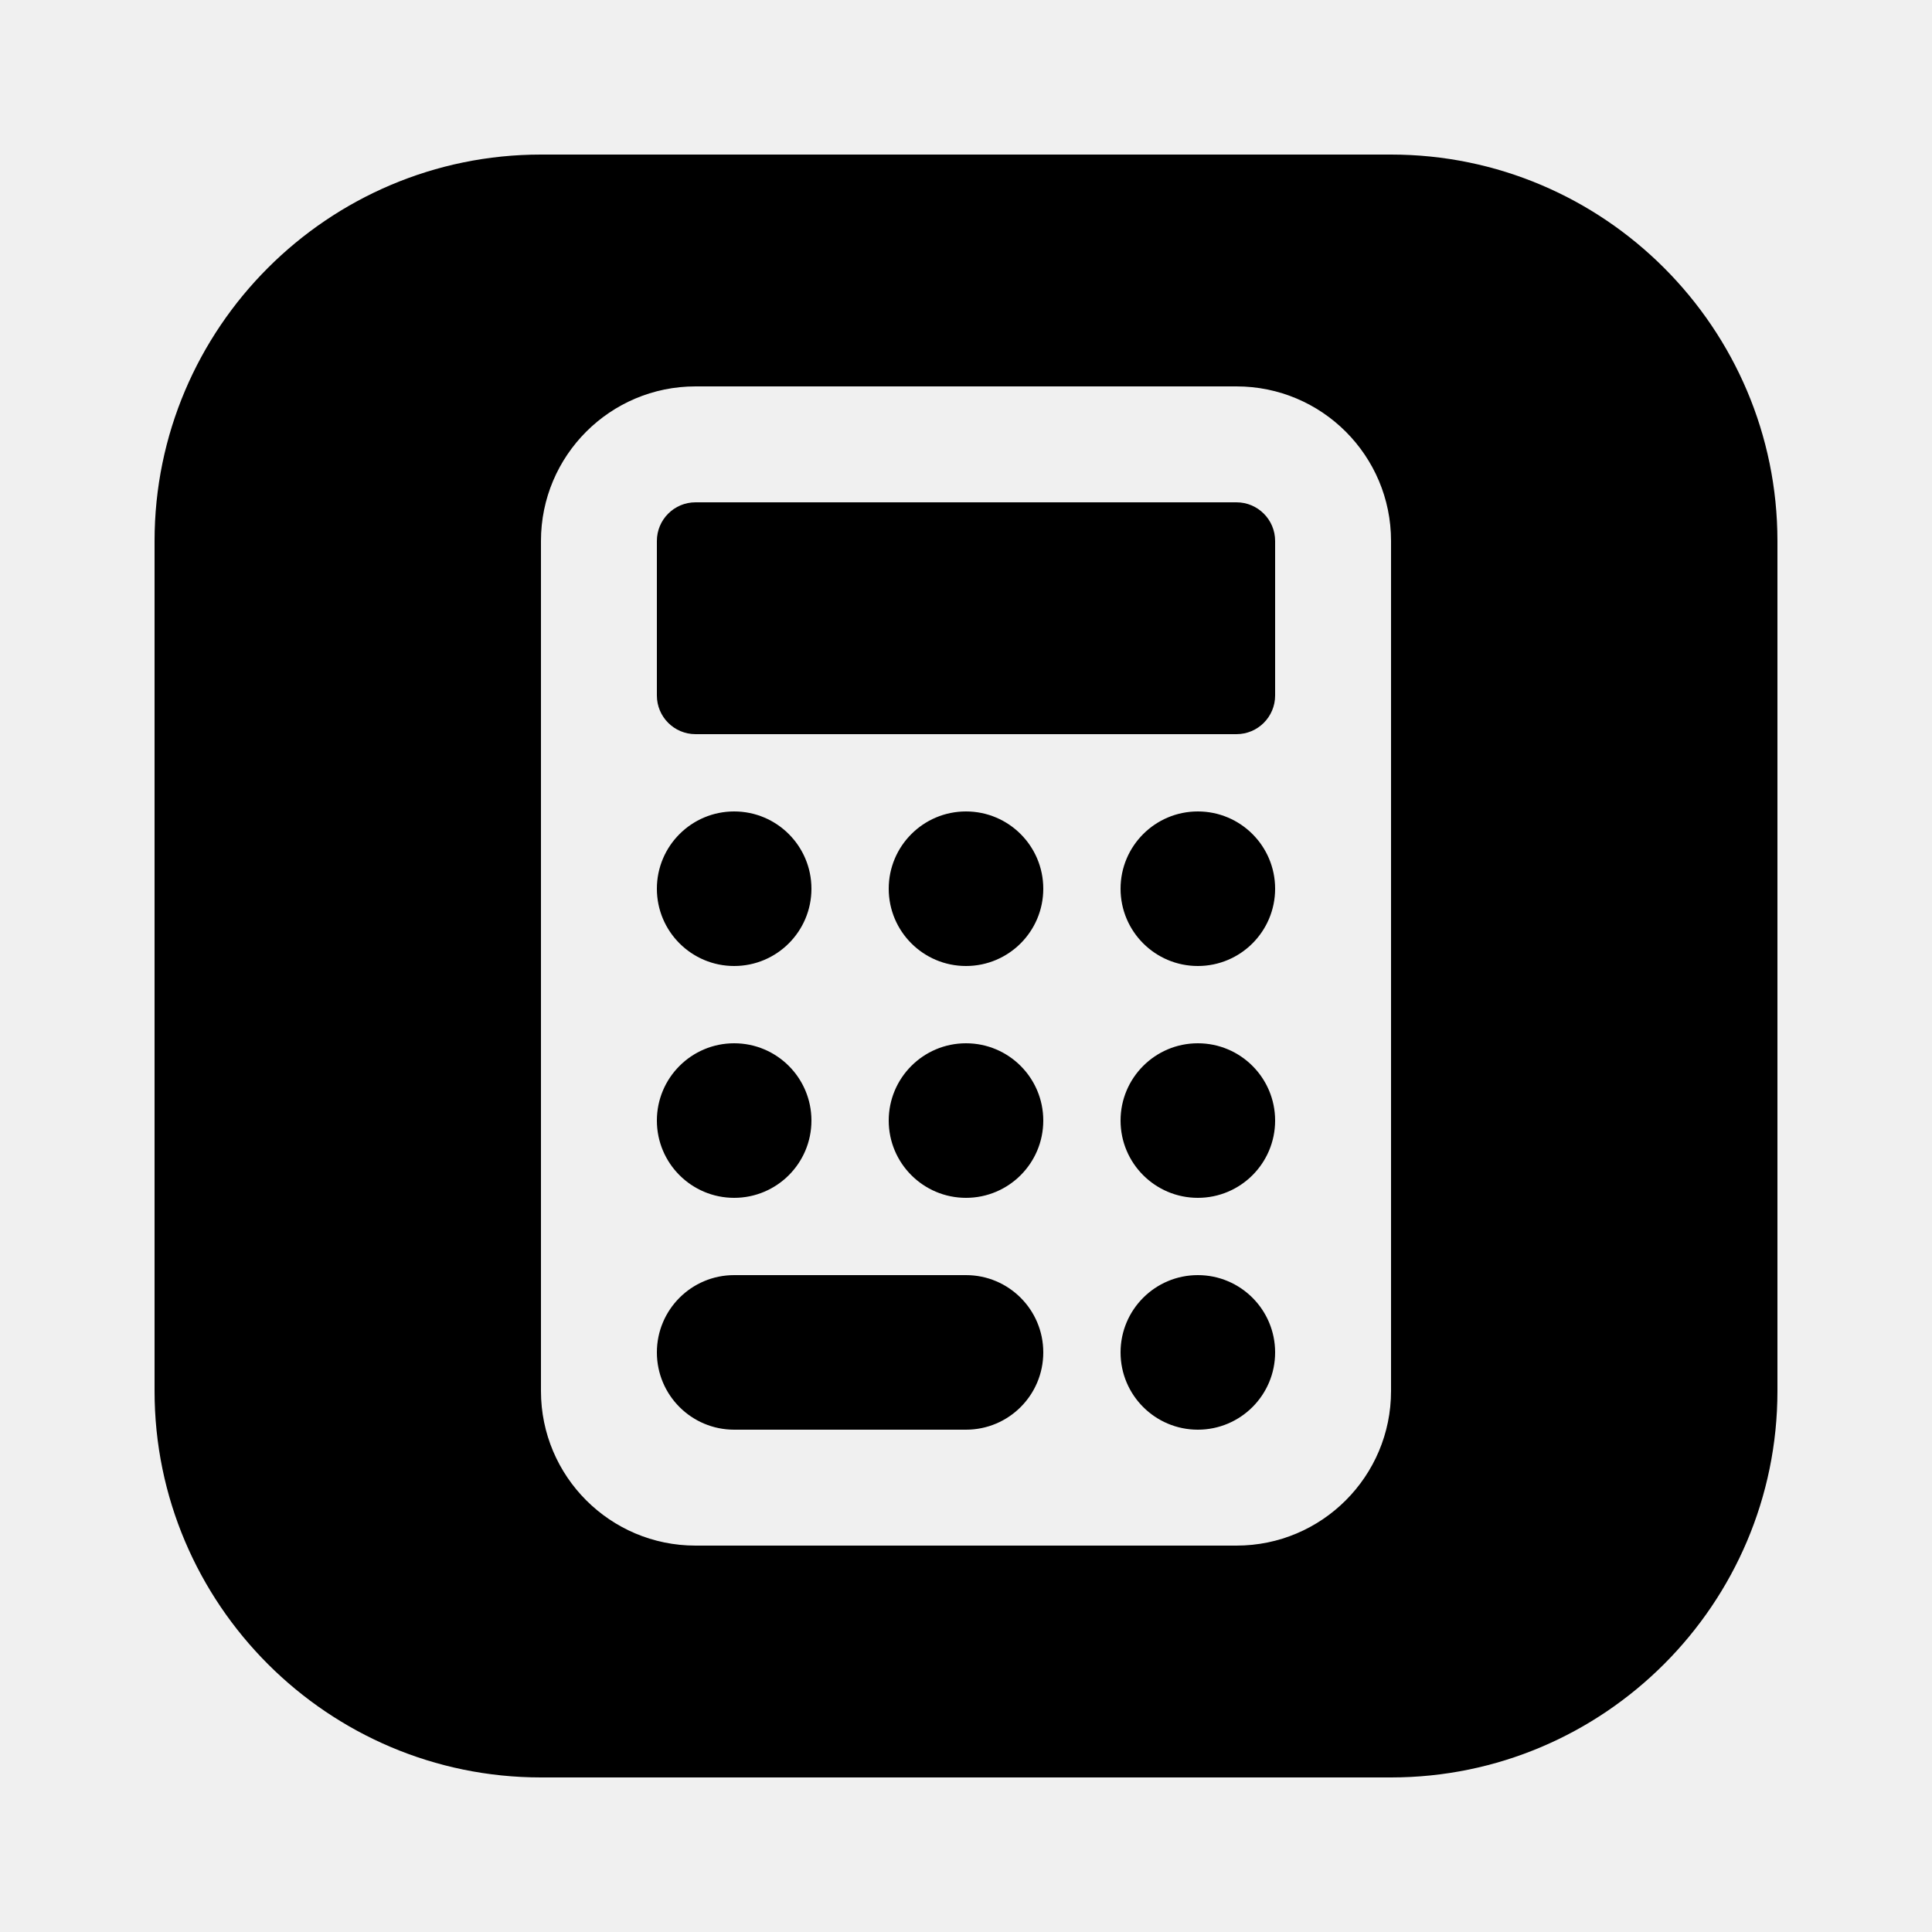
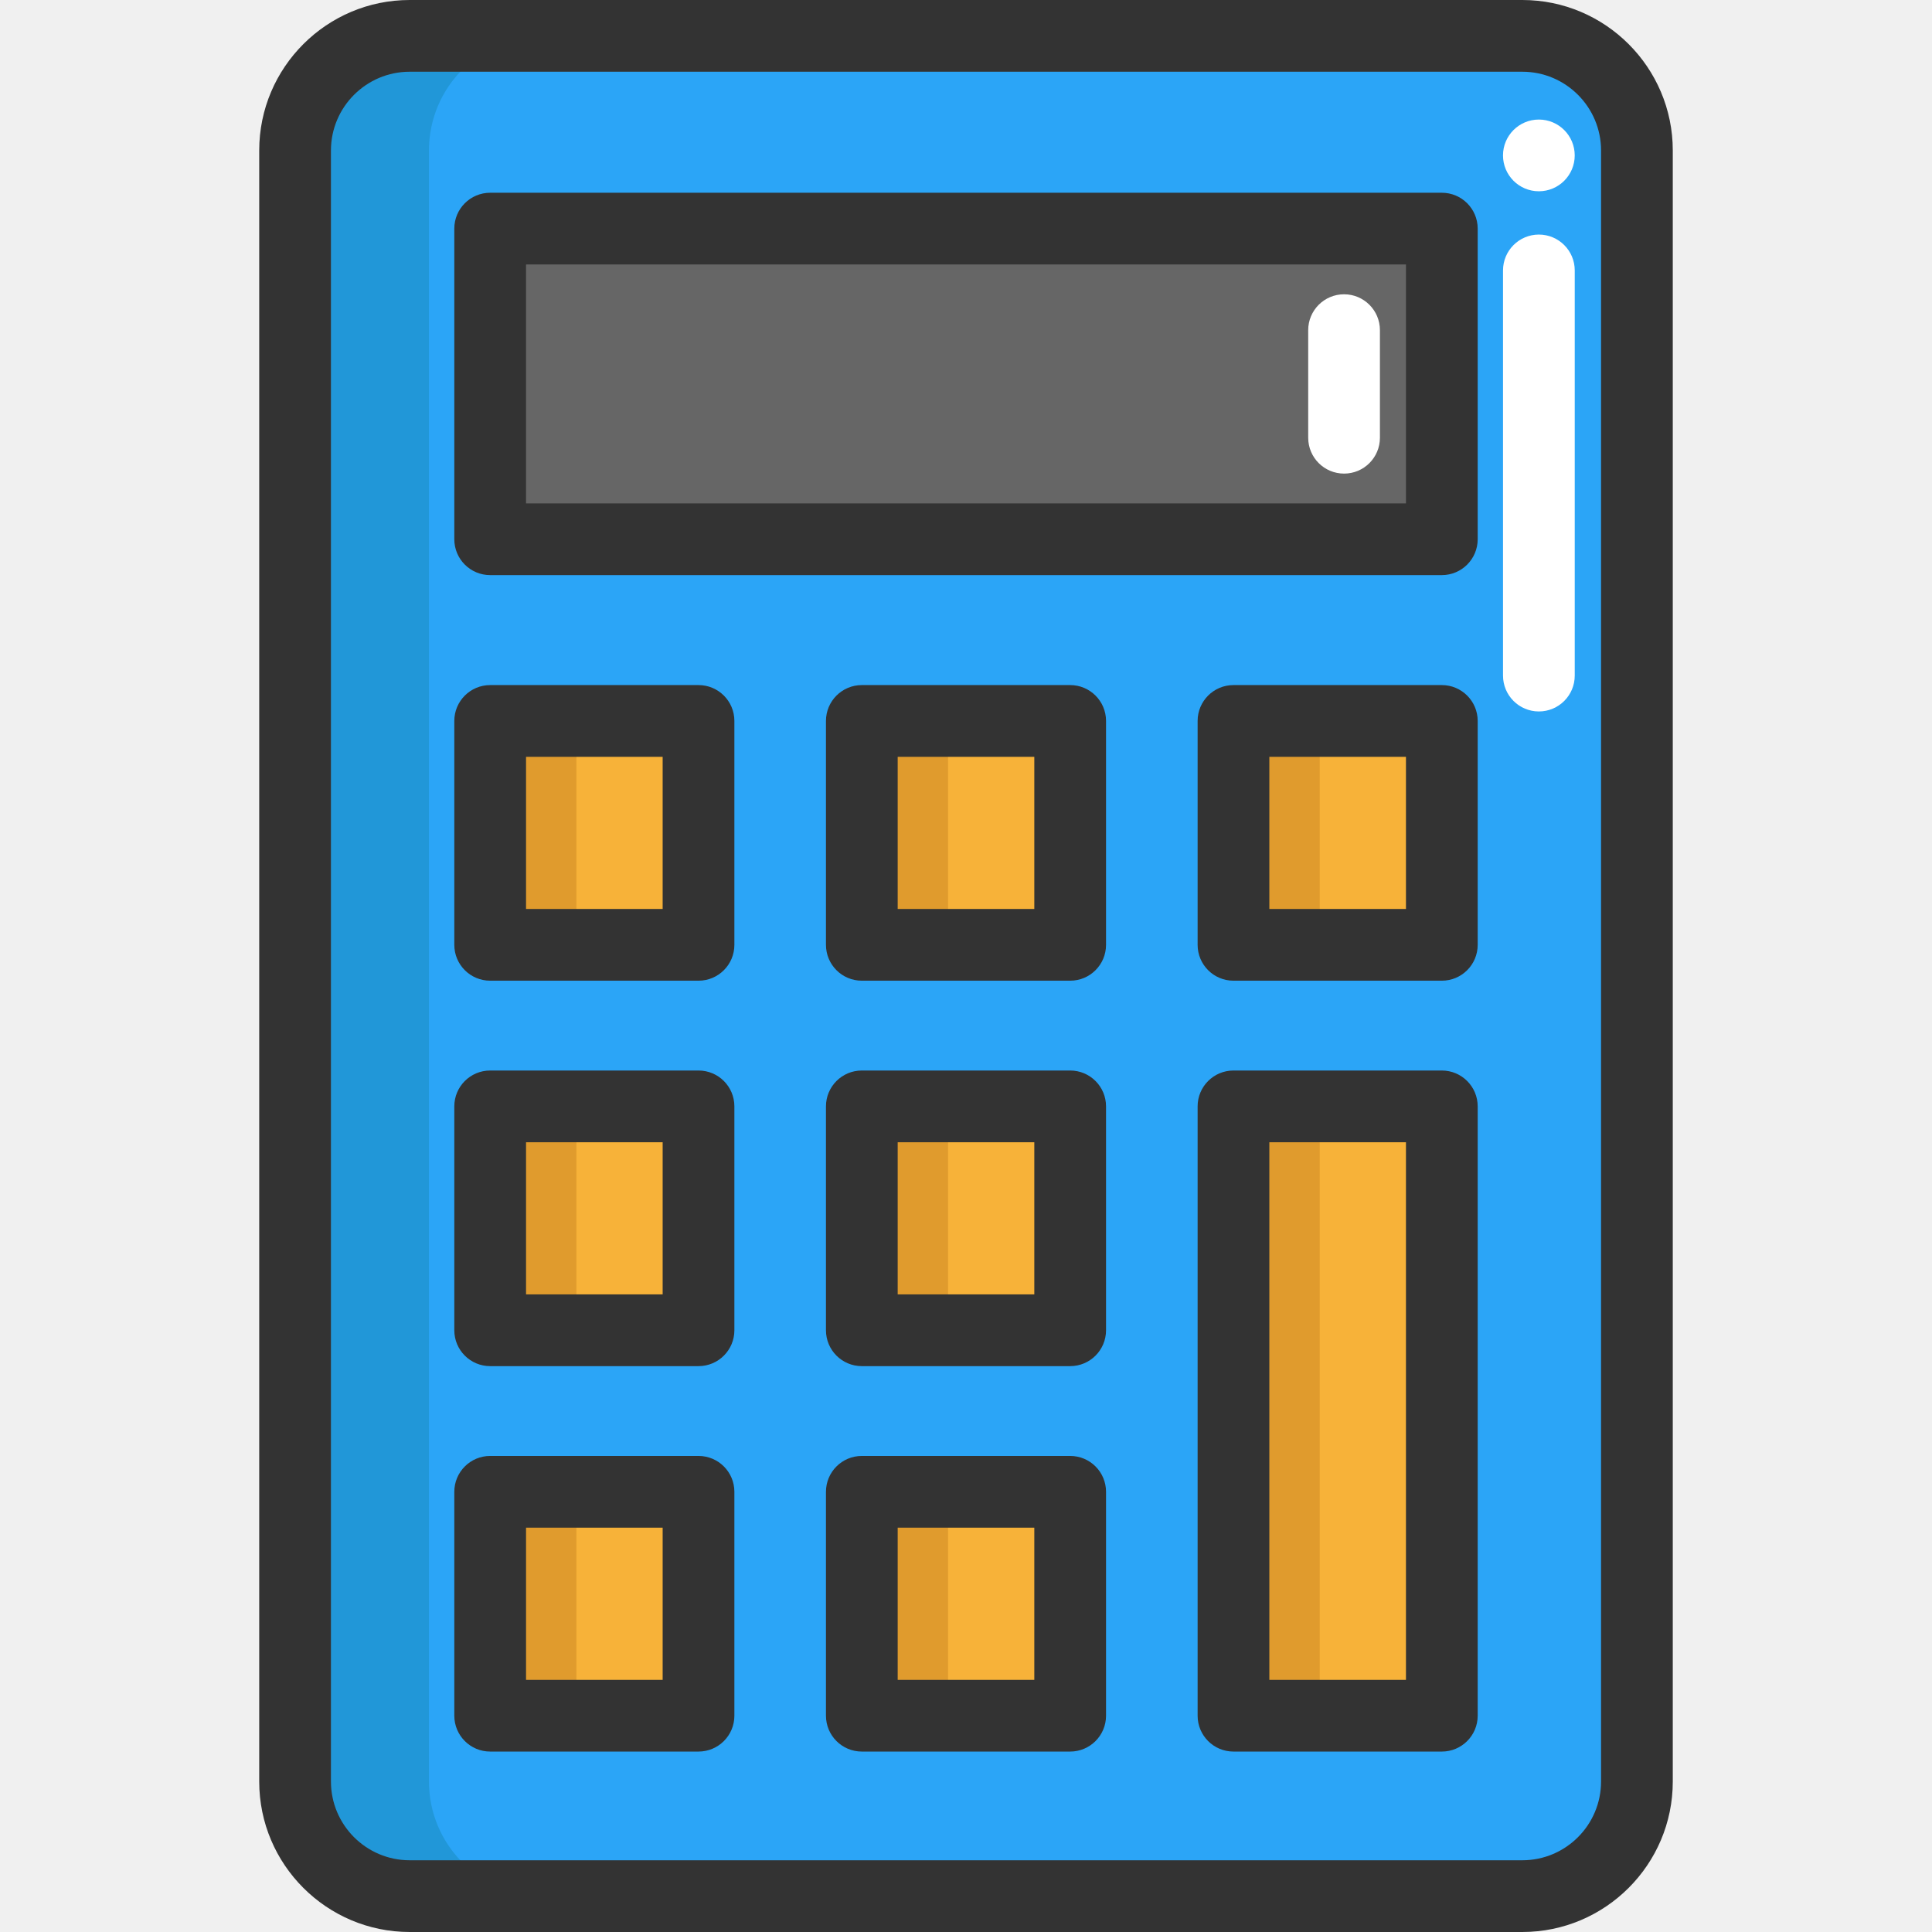
- <svg xmlns="http://www.w3.org/2000/svg" fill="#000000" viewBox="0 0 50 50" width="50px" height="50px">
-   <path d="M 14 4 C 8.489 4 4 8.489 4 14 L 4 36 C 4 41.511 8.489 46 14 46 L 36 46 C 41.511 46 46 41.511 46 36 L 46 14 C 46 8.489 41.511 4 36 4 L 14 4 z M 18 10 L 32 10 C 34.209 10 36 11.791 36 14 L 36 36 C 36 38.209 34.209 40 32 40 L 18 40 C 15.791 40 14 38.209 14 36 L 14 14 C 14 11.791 15.791 10 18 10 z M 18 13 C 17.448 13 17 13.448 17 14 L 17 18 C 17 18.552 17.448 19 18 19 L 32 19 C 32.552 19 33 18.552 33 18 L 33 14 C 33 13.448 32.552 13 32 13 L 18 13 z M 19 21 A 2 2 0 0 0 19 25 A 2 2 0 0 0 19 21 z M 25 21 A 2 2 0 0 0 25 25 A 2 2 0 0 0 25 21 z M 31 21 A 2 2 0 0 0 31 25 A 2 2 0 0 0 31 21 z M 19 27 A 2 2 0 0 0 19 31 A 2 2 0 0 0 19 27 z M 25 27 A 2 2 0 0 0 25 31 A 2 2 0 0 0 25 27 z M 31 27 A 2 2 0 0 0 31 31 A 2 2 0 0 0 31 27 z M 19 33 C 17.895 33 17 33.895 17 35 C 17 36.105 17.895 37 19 37 L 25 37 C 26.105 37 27 36.105 27 35 C 27 33.895 26.105 33 25 33 L 19 33 z M 31 33 A 2 2 0 0 0 31 37 A 2 2 0 0 0 31 33 z" />
+ <svg xmlns="http://www.w3.org/2000/svg" version="1.1" id="Layer_1" viewBox="0 0 512.001 512.001" xml:space="preserve">
+   <path style="fill:#2BA5F7;" d="M433.8,39.869V472.13c0,16.766-13.598,30.363-30.363,30.363H108.572  c-16.778,0-30.376-13.598-30.376-30.363V39.869c0-16.766,13.598-30.363,30.376-30.363h294.865  C420.203,9.506,433.8,23.103,433.8,39.869z" />
+   <path style="fill:#2197D8;" d="M113.679,472.13V39.869c0-16.766,13.598-30.363,30.376-30.363h-35.483  c-16.778,0-30.376,13.598-30.376,30.363V472.13c0,16.766,13.598,30.363,30.376,30.363h35.483  C127.277,502.493,113.679,488.895,113.679,472.13z" />
+   <rect x="129.894" y="60.589" style="fill:#666666;" width="252.196" height="82.321" />
+   <g>
+     <rect x="228.385" y="293.205" style="fill:#F7B239;" width="55.214" height="59.333" />
+     <rect x="129.894" y="293.205" style="fill:#F7B239;" width="55.214" height="59.333" />
+     <rect x="129.894" y="395.345" style="fill:#F7B239;" width="55.214" height="59.333" />
+     <rect x="228.385" y="395.345" style="fill:#F7B239;" width="55.214" height="59.333" />
+     <polygon style="fill:#F7B239;" points="382.096,413.595 382.096,454.68 326.882,454.68 326.882,413.595 326.882,395.347    326.882,293.206 382.096,293.206 382.096,395.347  " />
+     <rect x="326.876" y="191.051" style="fill:#F7B239;" width="55.214" height="59.346" />
+     <rect x="228.385" y="191.051" style="fill:#F7B239;" width="55.214" height="59.346" />
+     <rect x="129.894" y="191.051" style="fill:#F7B239;" width="55.214" height="59.346" />
+   </g>
+   <g>
+     <rect x="129.894" y="293.205" style="fill:#E09B2D;" width="22.861" height="59.333" />
+     <rect x="129.894" y="395.345" style="fill:#E09B2D;" width="22.861" height="59.333" />
+     <rect x="129.894" y="191.051" style="fill:#E09B2D;" width="22.861" height="59.346" />
+     <rect x="228.385" y="293.205" style="fill:#E09B2D;" width="22.861" height="59.333" />
+     <rect x="228.385" y="395.345" style="fill:#E09B2D;" width="22.861" height="59.333" />
+     <rect x="228.385" y="191.051" style="fill:#E09B2D;" width="22.861" height="59.346" />
+     <rect x="326.876" y="293.205" style="fill:#E09B2D;" width="22.861" height="161.474" />
+     <rect x="326.876" y="191.051" style="fill:#E09B2D;" width="22.861" height="59.346" />
+   </g>
+   <g>
+     <path style="fill:#FFFFFF;" d="M407.82,188.543c-5.25,0-9.504-4.255-9.504-9.504V71.666c0-5.249,4.254-9.504,9.504-9.504   s9.504,4.255,9.504,9.504v107.373C417.325,184.288,413.071,188.543,407.82,188.543z" />
+     <path style="fill:#FFFFFF;" d="M356.192,125.509c-5.25,0-9.504-4.255-9.504-9.504V87.494c0-5.249,4.254-9.504,9.504-9.504   s9.504,4.255,9.504,9.504v28.511C365.697,121.253,361.443,125.509,356.192,125.509z" />
+     <circle style="fill:#FFFFFF;" cx="407.815" cy="41.186" r="9.504" />
+   </g>
+   <g>
+     <path style="fill:#333333;" d="M403.432,0H108.57C86.583,0,68.695,17.887,68.695,39.874v432.253   c0,21.987,17.887,39.874,39.874,39.874h294.862c21.987,0,39.874-17.887,39.874-39.874V39.874C443.305,17.887,425.417,0,403.432,0z    M424.296,472.127c0,11.505-9.36,20.865-20.865,20.865H108.57c-11.505,0-20.865-9.36-20.865-20.865V39.874   c0-11.505,9.36-20.865,20.865-20.865h294.862c11.505,0,20.865,9.36,20.865,20.865v432.253H424.296z" />
+     <path style="fill:#333333;" d="M382.1,51.08H129.901c-5.25,0-9.504,4.255-9.504,9.504v82.322c0,5.249,4.254,9.504,9.504,9.504   H382.1c5.25,0,9.504-4.255,9.504-9.504V60.585C391.604,55.336,387.349,51.08,382.1,51.08z M372.596,133.403h-233.19V70.089h233.19   V133.403z" />
+     <path style="fill:#333333;" d="M185.115,181.553h-55.214c-5.25,0-9.504,4.255-9.504,9.504v59.335c0,5.249,4.254,9.504,9.504,9.504   h55.214c5.25,0,9.504-4.255,9.504-9.504v-59.335C194.62,185.809,190.366,181.553,185.115,181.553z M175.611,240.889h-36.205   v-40.327h36.205V240.889z" />
+     <path style="fill:#333333;" d="M185.115,283.697h-55.214c-5.25,0-9.504,4.255-9.504,9.504v59.335c0,5.249,4.254,9.504,9.504,9.504   h55.214c5.25,0,9.504-4.255,9.504-9.504v-59.335C194.62,287.952,190.366,283.697,185.115,283.697z M175.611,343.032h-36.205   v-40.327h36.205V343.032z" />
+     <path style="fill:#333333;" d="M185.115,385.84h-55.214c-5.25,0-9.504,4.255-9.504,9.504v59.335c0,5.249,4.254,9.504,9.504,9.504   h55.214c5.25,0,9.504-4.255,9.504-9.504v-59.335C194.62,390.095,190.366,385.84,185.115,385.84z M175.611,445.175h-36.205v-40.327   h36.205V445.175z" />
+     <path style="fill:#333333;" d="M283.608,181.553h-55.214c-5.25,0-9.504,4.255-9.504,9.504v59.335c0,5.249,4.254,9.504,9.504,9.504   h55.214c5.25,0,9.504-4.255,9.504-9.504v-59.335C293.112,185.809,288.857,181.553,283.608,181.553z M274.103,240.889h-36.205   v-40.327h36.205V240.889z" />
+     <path style="fill:#333333;" d="M283.608,283.697h-55.214c-5.25,0-9.504,4.255-9.504,9.504v59.335c0,5.249,4.254,9.504,9.504,9.504   h55.214c5.25,0,9.504-4.255,9.504-9.504v-59.335C293.112,287.952,288.857,283.697,283.608,283.697z M274.103,343.032h-36.205   v-40.327h36.205V343.032z" />
+     <path style="fill:#333333;" d="M283.608,385.84h-55.214c-5.25,0-9.504,4.255-9.504,9.504v59.335c0,5.249,4.254,9.504,9.504,9.504   h55.214c5.25,0,9.504-4.255,9.504-9.504v-59.335C293.112,390.095,288.857,385.84,283.608,385.84z M274.103,445.175h-36.205v-40.327   h36.205V445.175z" />
+     <path style="fill:#333333;" d="M382.1,181.553h-55.214c-5.25,0-9.504,4.255-9.504,9.504v59.335c0,5.249,4.254,9.504,9.504,9.504   H382.1c5.25,0,9.504-4.255,9.504-9.504v-59.335C391.604,185.809,387.349,181.553,382.1,181.553z M372.596,240.889H336.39v-40.327   h36.205V240.889z" />
+     <path style="fill:#333333;" d="M382.1,283.697h-55.214c-5.25,0-9.504,4.255-9.504,9.504V454.68c0,5.249,4.254,9.504,9.504,9.504   H382.1c5.25,0,9.504-4.255,9.504-9.504V293.201C391.604,287.952,387.349,283.697,382.1,283.697z M372.596,445.175H336.39v-142.47   h36.205V445.175z" />
+   </g>
</svg>
